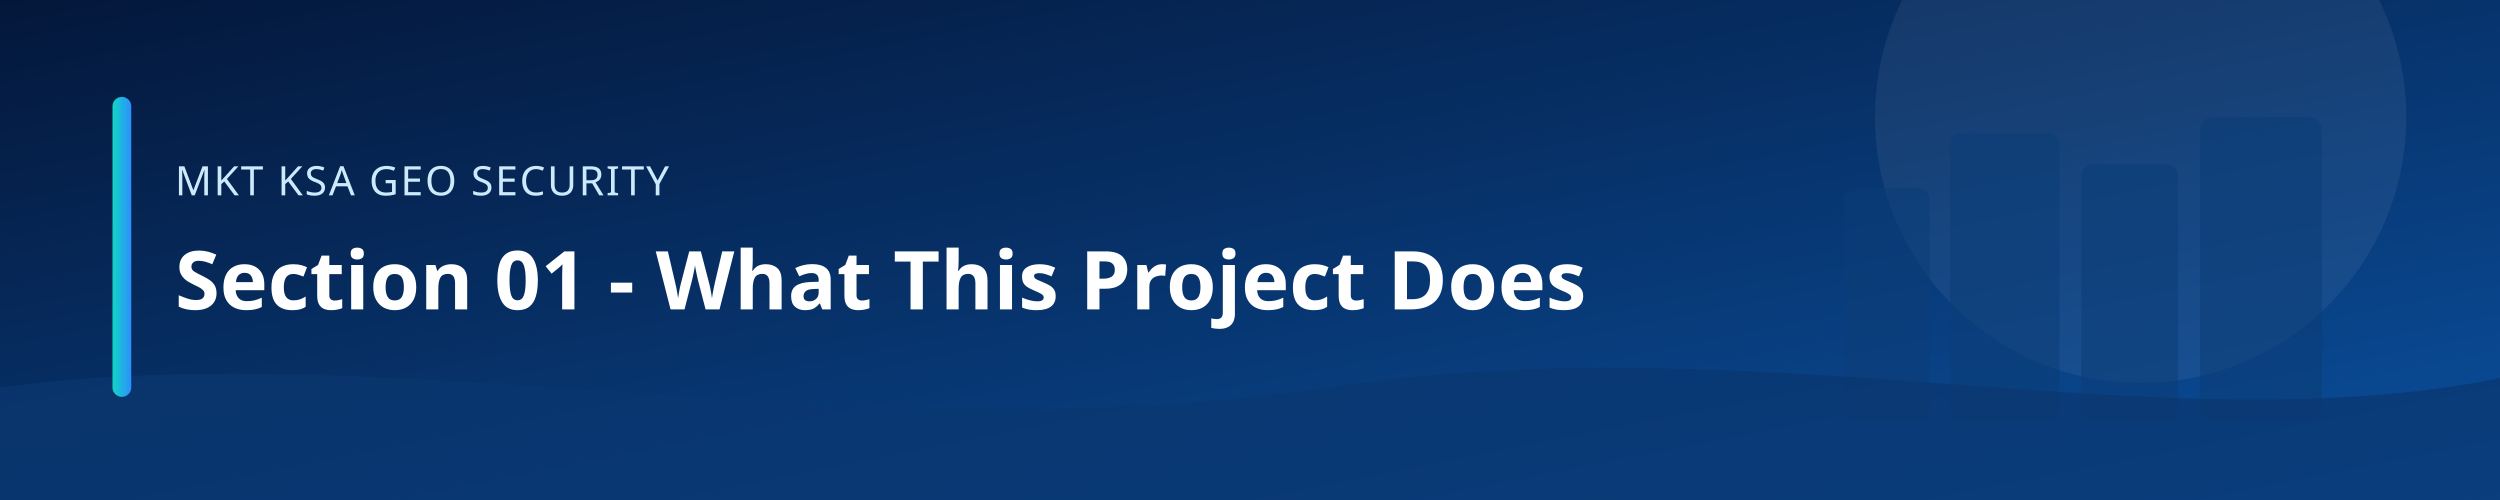
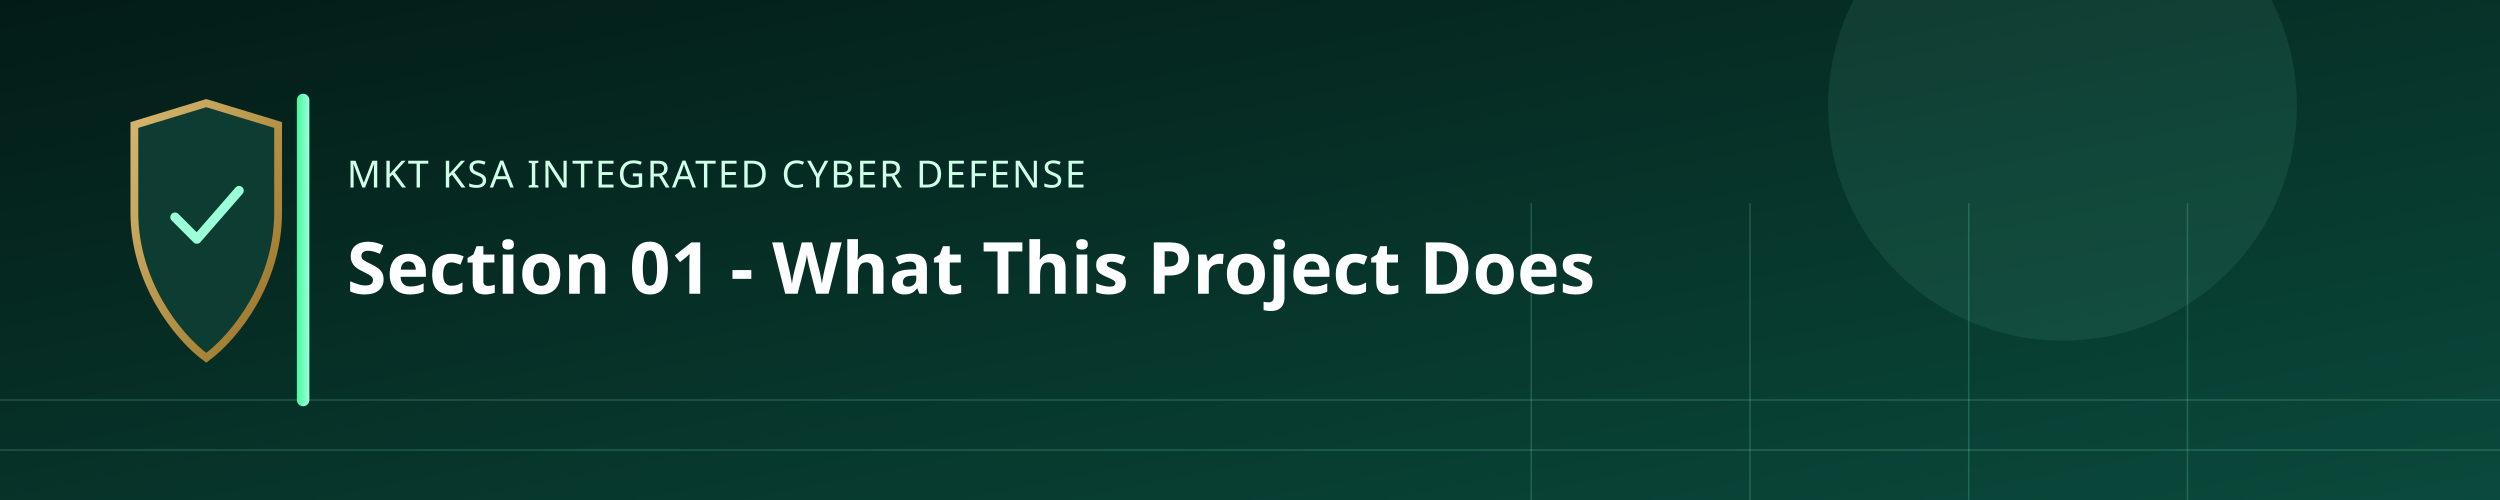
<svg xmlns="http://www.w3.org/2000/svg" width="1600" height="320" viewBox="0 0 1600 320" role="img" aria-label="Section 01 - What This Project Does banner">
  <defs>
    <linearGradient id="bg" x1="0" y1="0" x2="1" y2="1">
-       <stop offset="0%" stop-color="#04173a" />
-       <stop offset="100%" stop-color="#0a4f9d" />
+       <stop offset="0%" stop-color="#031b16" />
+       <stop offset="100%" stop-color="#0a4a3c" />
    </linearGradient>
-     <linearGradient id="line" x1="0" y1="0" x2="1" y2="0">
-       <stop offset="0%" stop-color="#10d6c5" />
-       <stop offset="100%" stop-color="#2e8fff" />
+     <linearGradient id="neon" x1="0" y1="0" x2="1" y2="0">
+       <stop offset="0%" stop-color="#49f7a0" />
+       <stop offset="100%" stop-color="#9bffd7" />
+     </linearGradient>
+     <linearGradient id="gold" x1="0" y1="0" x2="1" y2="1">
+       <stop offset="0%" stop-color="#d7b76f" />
+       <stop offset="100%" stop-color="#987225" />
    </linearGradient>
  </defs>
  <rect width="1600" height="320" fill="url(#bg)" />
-   <circle cx="1370" cy="75" r="170" fill="#ffffff" fill-opacity="0.06" />
-   <g fill="#0c3c77" fill-opacity="0.55">
-     <rect x="1180" y="120" width="55" height="150" rx="8" />
-     <rect x="1248" y="85" width="70" height="185" rx="8" />
-     <rect x="1332" y="105" width="62" height="165" rx="8" />
-     <rect x="1408" y="75" width="78" height="195" rx="8" />
+   <circle cx="1320" cy="68" r="150" fill="#90ffd8" fill-opacity="0.08" />
+   <g stroke="#8bffcf" stroke-opacity="0.18" stroke-width="1" fill="none">
+     <path d="M0 256 L1600 256" />
+     <path d="M0 288 L1600 288" />
+     <path d="M980 130 L980 320" />
+     <path d="M1120 130 L1120 320" />
+     <path d="M1260 130 L1260 320" />
+     <path d="M1400 130 L1400 320" />
  </g>
-   <path d="M0 248 C 250 214, 560 292, 850 248 C 1130 206, 1380 286, 1600 242 L1600 320 L0 320 Z" fill="#0b376f" fill-opacity="0.7" />
-   <rect x="72" y="62" width="12" height="192" rx="6" fill="url(#line)" />
-   <text x="112" y="125" fill="#cdeafd" font-size="26" font-family="Segoe UI, Tahoma, sans-serif" letter-spacing="1.2">MKT KSA GEO SECURITY</text>
-   <text x="112" y="198" fill="#ffffff" font-size="52" font-family="Segoe UI, Tahoma, sans-serif" font-weight="700">Section 01 - What This Project Does</text>
+   <g transform="translate(70,56)">
+     <path d="M62 10 L108 24 V80 C108 124 81 159 62 173 C43 159 16 124 16 80 V24 Z" fill="#0c3c32" stroke="url(#gold)" stroke-width="5" />
+     <path d="M42 83 L56 97 L83 66" fill="none" stroke="#9bffd7" stroke-width="6" stroke-linecap="round" stroke-linejoin="round" />
+   </g>
+   <rect x="190" y="60" width="8" height="200" rx="4" fill="url(#neon)" />
+   <text x="222" y="120" fill="#cfffe9" font-size="24" font-family="Segoe UI, Tahoma, sans-serif" letter-spacing="1.2">MKT KSA INTEGRATED CYBER DEFENSE</text>
+   <text x="222" y="188" fill="#ffffff" font-size="46" font-family="Segoe UI, Tahoma, sans-serif" font-weight="700">Section 01 - What This Project Does</text>
</svg>
